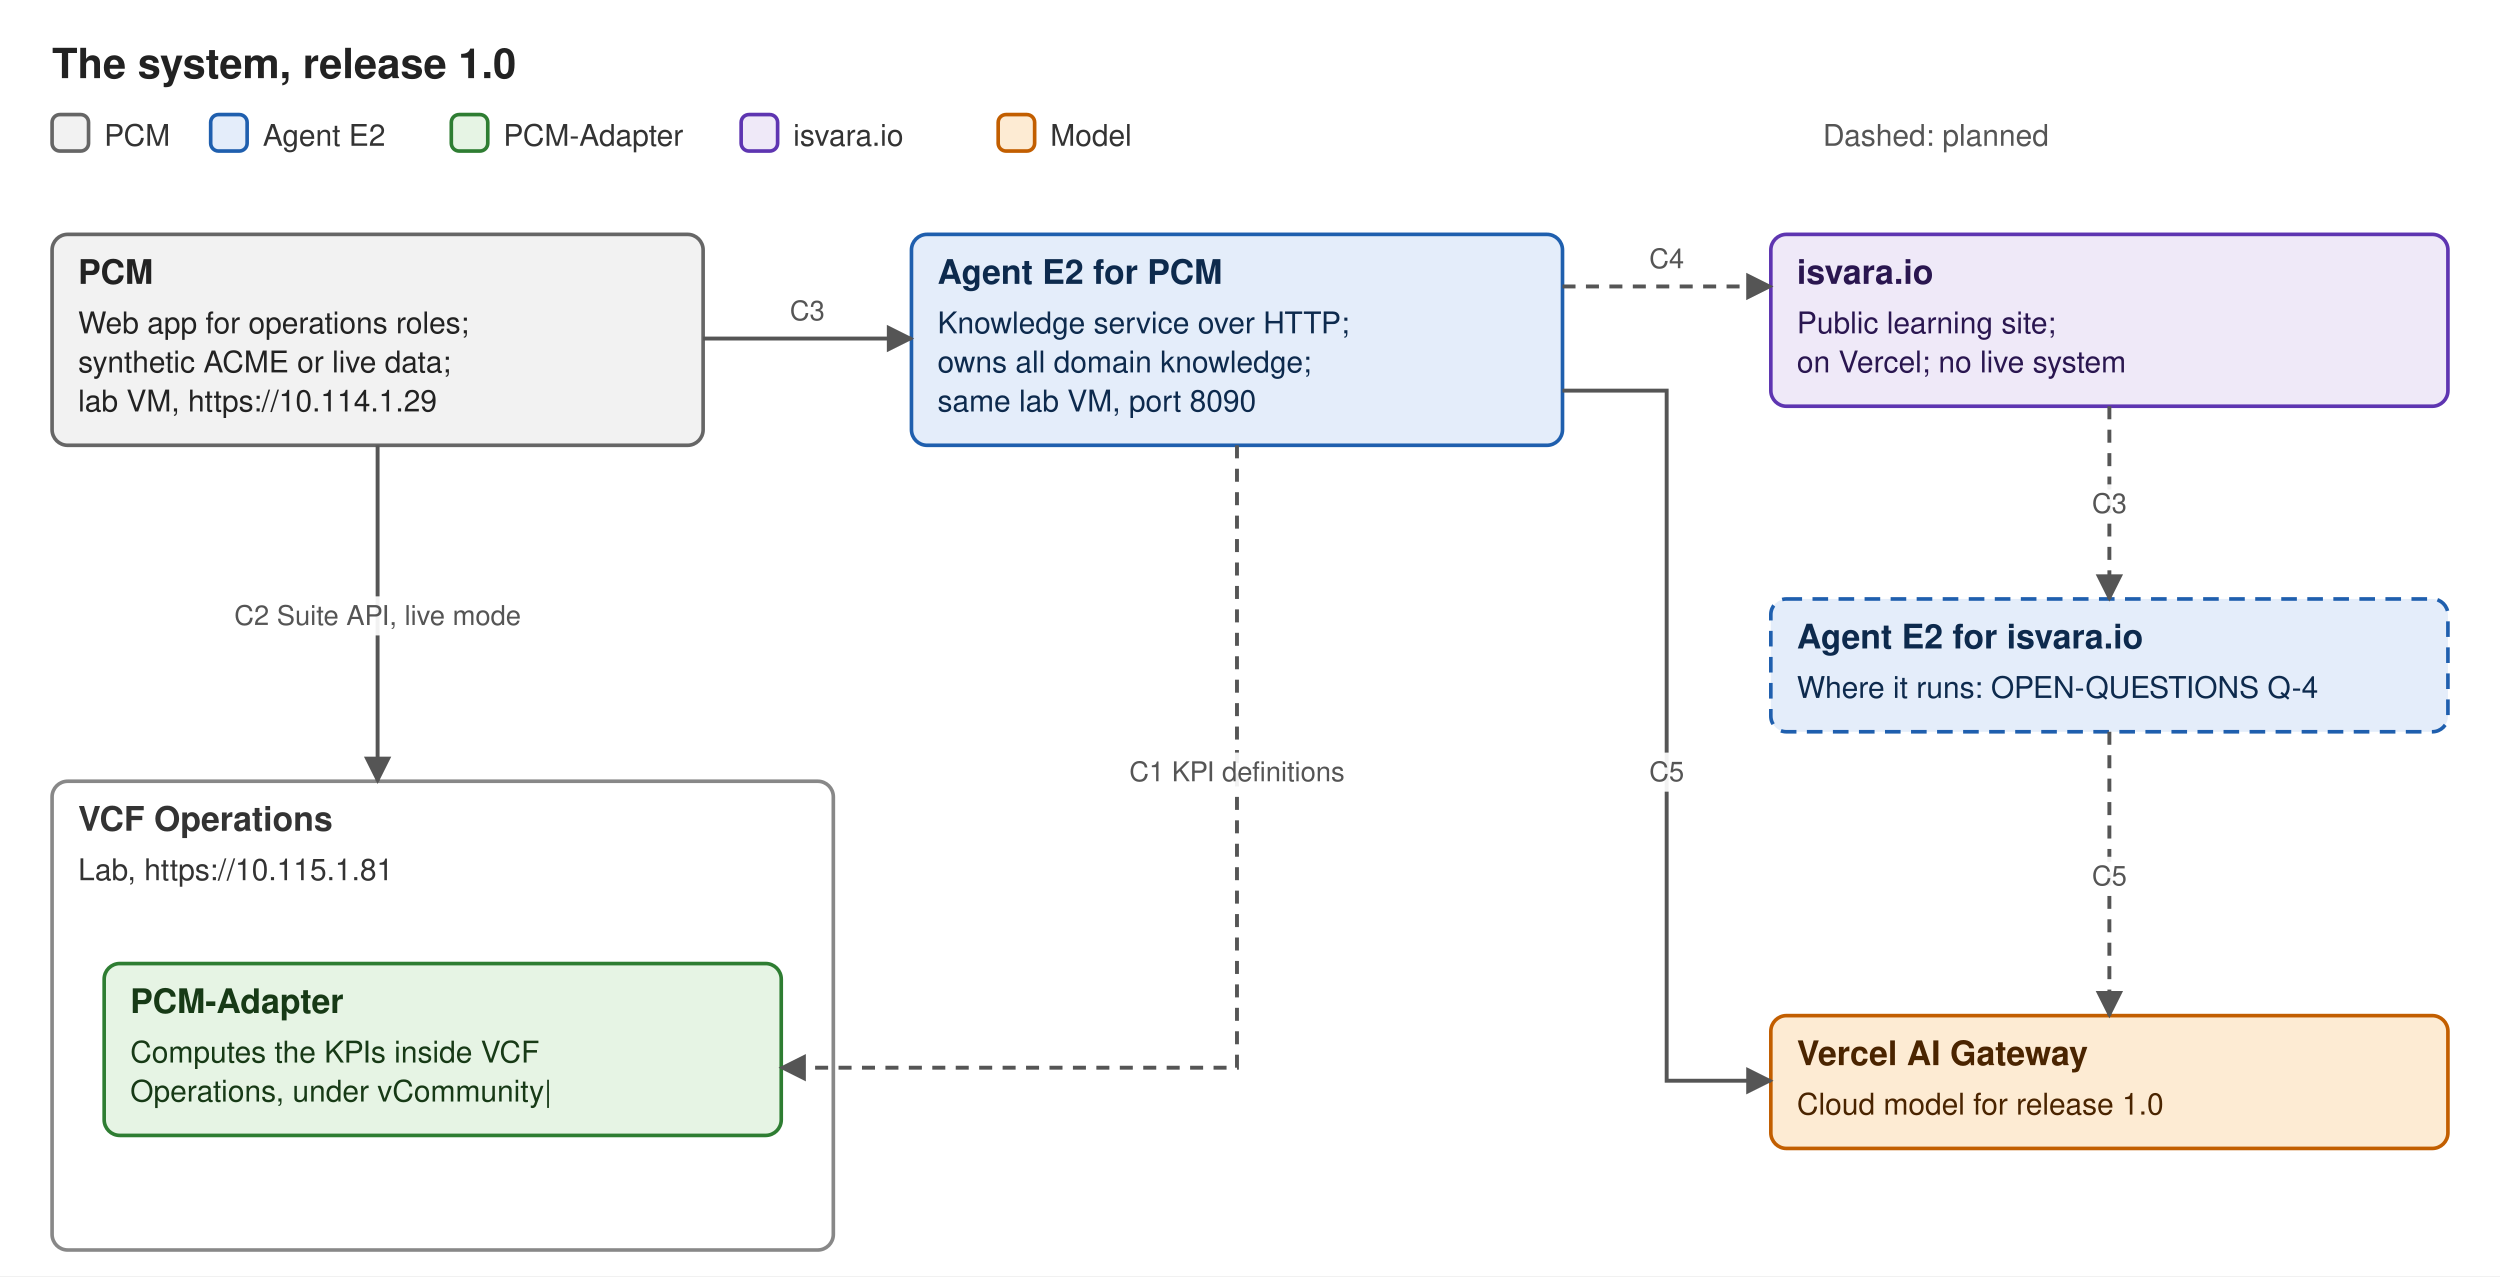
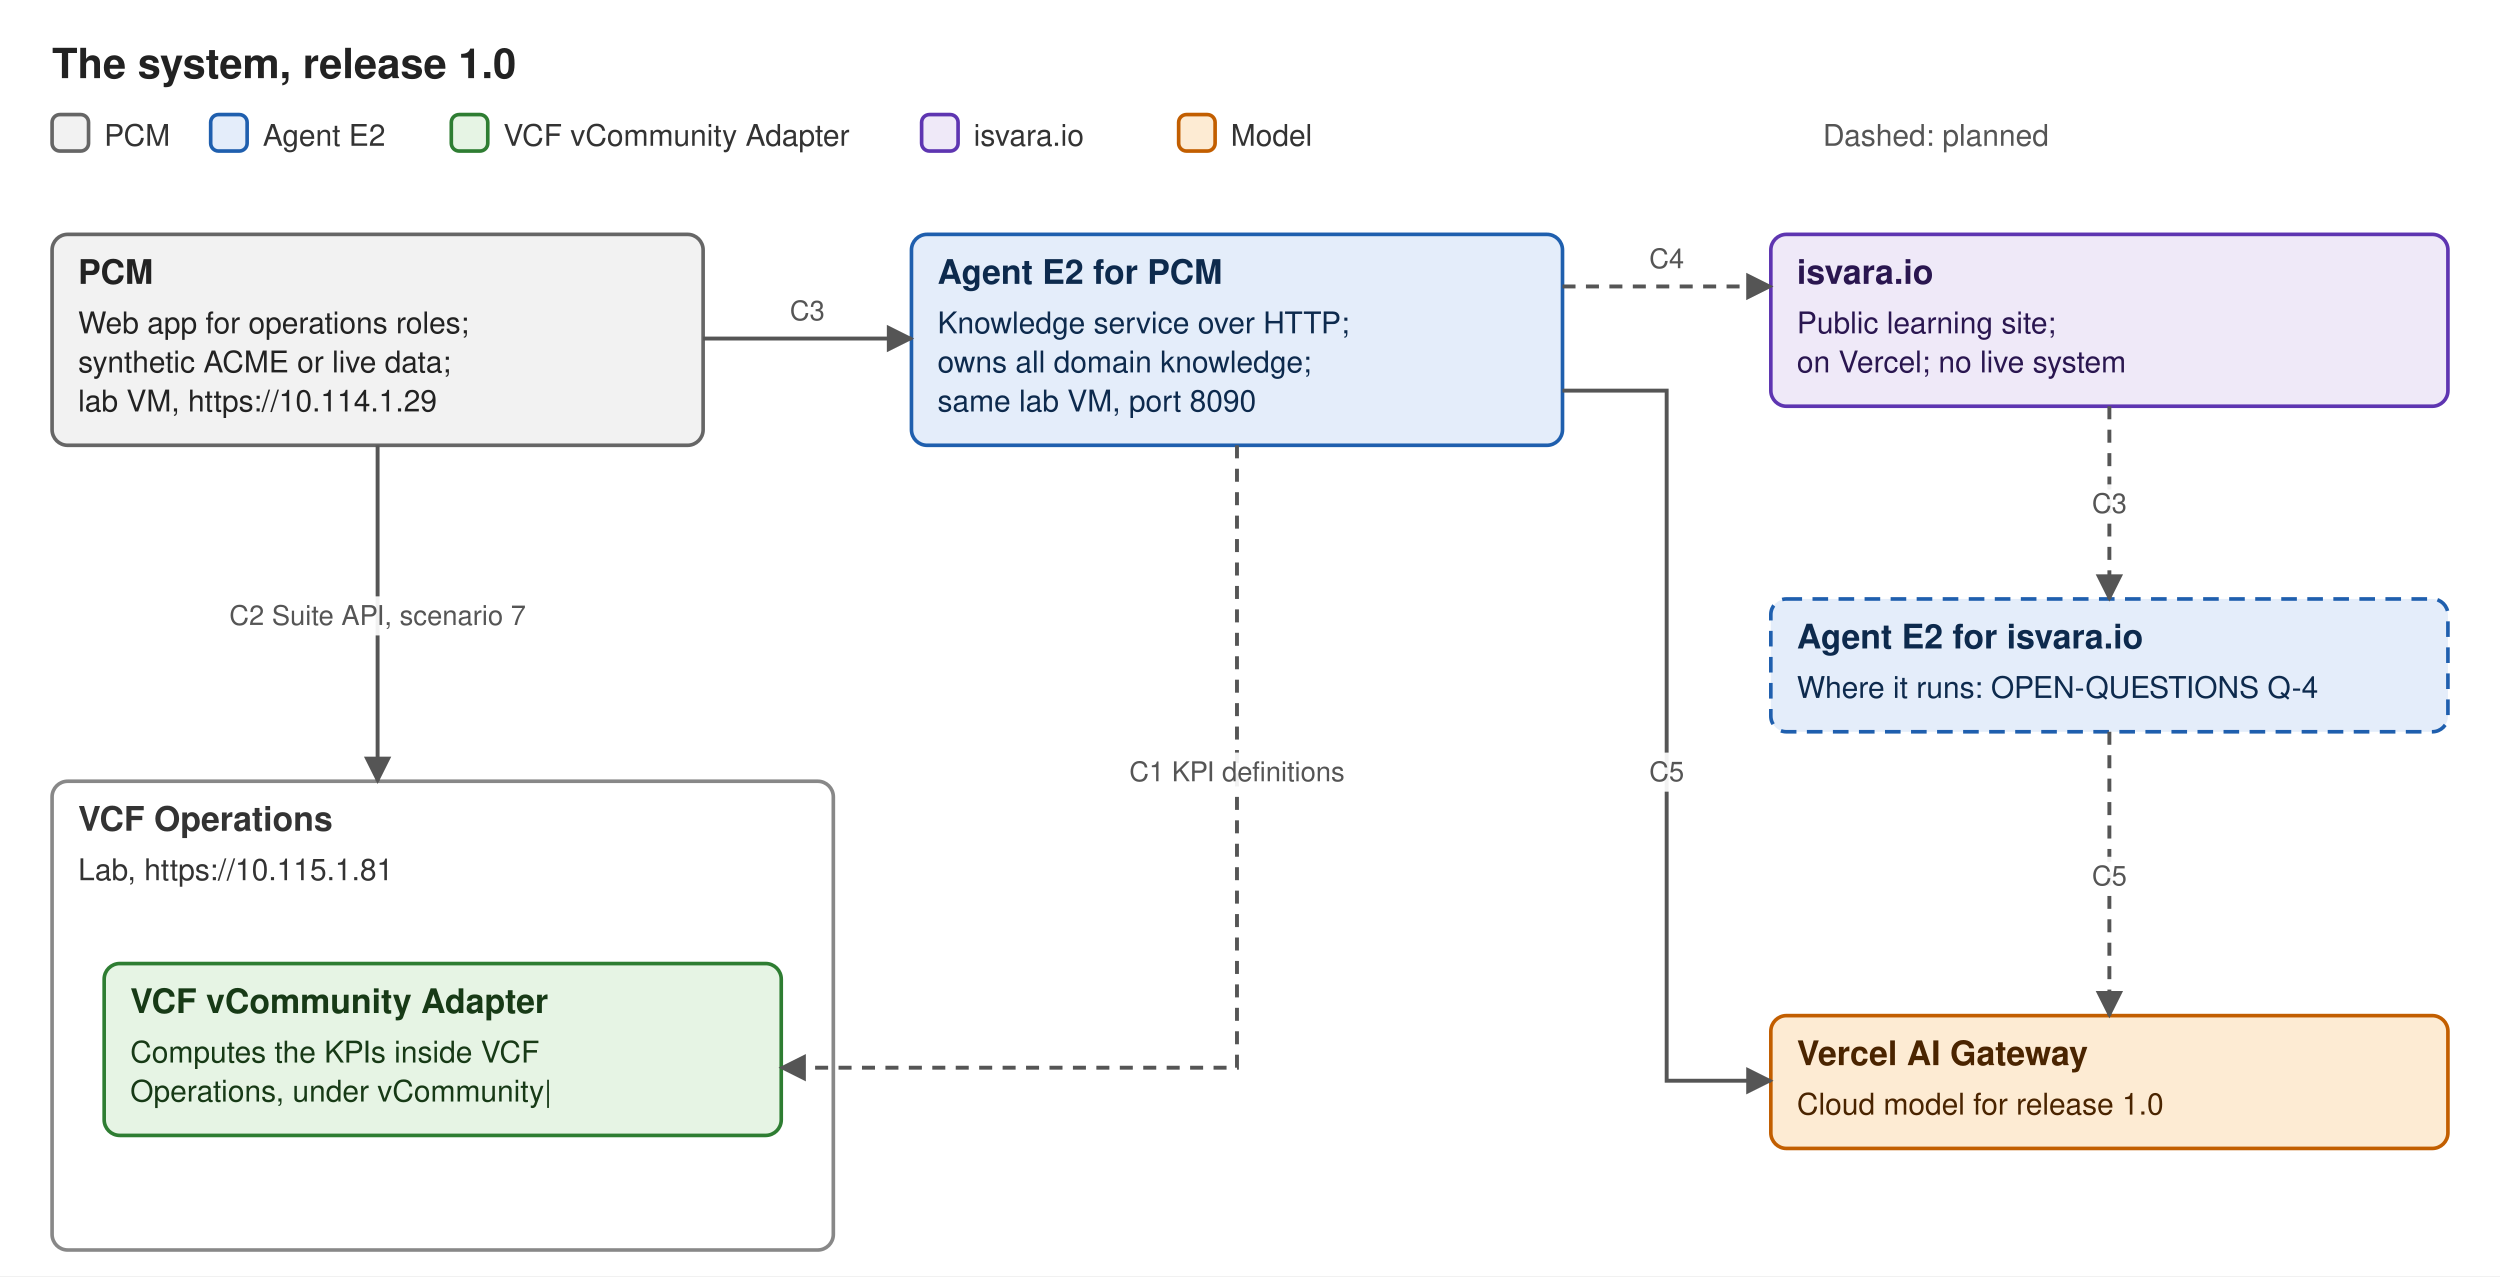
<svg xmlns="http://www.w3.org/2000/svg" width="960" height="490" viewBox="0 0 960 490" font-family="-apple-system,Segoe UI,Helvetica,Arial,sans-serif">
  <defs>
    <marker id="ah" viewBox="0 0 10 10" refX="9" refY="5" markerWidth="7" markerHeight="7" orient="auto-start-reverse">
      <path d="M0,0 L10,5 L0,10 z" fill="#555555" />
    </marker>
  </defs>
  <rect width="960" height="490" fill="#ffffff" />
  <text x="20" y="30" font-size="16" font-weight="bold" fill="#222" text-anchor="start">The system, release 1.0</text>
  <rect x="20" y="44" width="14" height="14" rx="3" fill="#f2f2f2" stroke="#666666" stroke-width="1.4" />
  <text x="40" y="56" font-size="11.5" font-weight="normal" fill="#333" text-anchor="start">PCM</text>
  <rect x="80.9" y="44" width="14" height="14" rx="3" fill="#e4edfa" stroke="#1f5fae" stroke-width="1.4" />
  <text x="100.9" y="56" font-size="11.5" font-weight="normal" fill="#333" text-anchor="start">Agent E2</text>
  <rect x="173.3" y="44" width="14" height="14" rx="3" fill="#e6f4e4" stroke="#2e7d32" stroke-width="1.4" />
-   <text x="193.3" y="56" font-size="11.5" font-weight="normal" fill="#333" text-anchor="start">PCM-Adapter</text>
-   <rect x="284.6" y="44" width="14" height="14" rx="3" fill="#efe9f8" stroke="#5e35b1" stroke-width="1.4" />
-   <text x="304.6" y="56" font-size="11.5" font-weight="normal" fill="#333" text-anchor="start">isvara.io</text>
-   <rect x="383.3" y="44" width="14" height="14" rx="3" fill="#fdebd3" stroke="#c25e00" stroke-width="1.4" />
-   <text x="403.3" y="56" font-size="11.5" font-weight="normal" fill="#333" text-anchor="start">Model</text>
+   <text x="193.3" y="56" font-size="11.5" font-weight="normal" fill="#333" text-anchor="start">VCF vCommunity Adapter</text>
+   <rect x="353.9" y="44" width="14" height="14" rx="3" fill="#efe9f8" stroke="#5e35b1" stroke-width="1.4" />
+   <text x="373.9" y="56" font-size="11.5" font-weight="normal" fill="#333" text-anchor="start">isvara.io</text>
+   <rect x="452.6" y="44" width="14" height="14" rx="3" fill="#fdebd3" stroke="#c25e00" stroke-width="1.4" />
+   <text x="472.6" y="56" font-size="11.5" font-weight="normal" fill="#333" text-anchor="start">Model</text>
  <text x="700" y="56" font-size="11.5" font-weight="normal" fill="#555" text-anchor="start">Dashed: planned</text>
  <rect x="20" y="90" width="250" height="81" rx="6" fill="#f2f2f2" stroke="#666666" stroke-width="1.4" />
  <text x="30" y="109" font-size="13" font-weight="bold" fill="#222222" text-anchor="start">PCM</text>
  <text x="30" y="128" font-size="11.5" font-weight="normal" fill="#222222" text-anchor="start">Web app for operations roles;</text>
  <text x="30" y="143" font-size="11.5" font-weight="normal" fill="#222222" text-anchor="start">synthetic ACME or live data;</text>
  <text x="30" y="158" font-size="11.5" font-weight="normal" fill="#222222" text-anchor="start">lab VM, https://10.114.1.29</text>
  <rect x="350" y="90" width="250" height="81" rx="6" fill="#e4edfa" stroke="#1f5fae" stroke-width="1.4" />
  <text x="360" y="109" font-size="13" font-weight="bold" fill="#0d2a4d" text-anchor="start">Agent E2 for PCM</text>
  <text x="360" y="128" font-size="11.5" font-weight="normal" fill="#0d2a4d" text-anchor="start">Knowledge service over HTTP;</text>
  <text x="360" y="143" font-size="11.5" font-weight="normal" fill="#0d2a4d" text-anchor="start">owns all domain knowledge;</text>
  <text x="360" y="158" font-size="11.5" font-weight="normal" fill="#0d2a4d" text-anchor="start">same lab VM, port 8090</text>
  <rect x="20" y="300" width="300" height="180" rx="6" fill="#ffffff" stroke="#888888" stroke-width="1.4" />
  <text x="30" y="319" font-size="13" font-weight="bold" fill="#333333" text-anchor="start">VCF Operations</text>
  <text x="30" y="338" font-size="11.5" font-weight="normal" fill="#333333" text-anchor="start">Lab, https://10.115.1.81</text>
  <rect x="40" y="370" width="260" height="66" rx="6" fill="#e6f4e4" stroke="#2e7d32" stroke-width="1.4" />
-   <text x="50" y="389" font-size="13" font-weight="bold" fill="#173a16" text-anchor="start">PCM-Adapter</text>
+   <text x="50" y="389" font-size="13" font-weight="bold" fill="#173a16" text-anchor="start">VCF vCommunity Adapter</text>
  <text x="50" y="408" font-size="11.5" font-weight="normal" fill="#173a16" text-anchor="start">Computes the KPIs inside VCF</text>
  <text x="50" y="423" font-size="11.5" font-weight="normal" fill="#173a16" text-anchor="start">Operations, under vCommunity|</text>
  <rect x="680" y="90" width="260" height="66" rx="6" fill="#efe9f8" stroke="#5e35b1" stroke-width="1.4" />
  <text x="690" y="109" font-size="13" font-weight="bold" fill="#2a1650" text-anchor="start">isvara.io</text>
  <text x="690" y="128" font-size="11.5" font-weight="normal" fill="#2a1650" text-anchor="start">Public learning site;</text>
  <text x="690" y="143" font-size="11.5" font-weight="normal" fill="#2a1650" text-anchor="start">on Vercel; no live system</text>
  <rect x="680" y="230" width="260" height="51" rx="6" fill="#e4edfa" stroke="#1f5fae" stroke-width="1.4" stroke-dasharray="6 4" />
  <text x="690" y="249" font-size="13" font-weight="bold" fill="#0d2a4d" text-anchor="start">Agent E2 for isvara.io</text>
  <text x="690" y="268" font-size="11.5" font-weight="normal" fill="#0d2a4d" text-anchor="start">Where it runs: OPEN-QUESTIONS Q-4</text>
  <rect x="680" y="390" width="260" height="51" rx="6" fill="#fdebd3" stroke="#c25e00" stroke-width="1.4" />
  <text x="690" y="409" font-size="13" font-weight="bold" fill="#4a2400" text-anchor="start">Vercel AI Gateway</text>
  <text x="690" y="428" font-size="11.5" font-weight="normal" fill="#4a2400" text-anchor="start">Cloud model for release 1.0</text>
  <path d="M 270 130 L 350 130" fill="none" stroke="#555555" stroke-width="1.5" marker-end="url(#ah)" />
  <rect x="300" y="112" width="20" height="15" fill="#ffffff" opacity="0.92" />
  <text x="310" y="123" font-size="10.5" font-weight="normal" fill="#555555" text-anchor="middle">C3</text>
  <path d="M 145 171 L 145 300" fill="none" stroke="#555555" stroke-width="1.5" marker-end="url(#ah)" />
-   <rect x="71" y="229" width="148" height="15" fill="#ffffff" opacity="0.92" />
-   <text x="145" y="240" font-size="10.5" font-weight="normal" fill="#555555" text-anchor="middle">C2 Suite API, live mode</text>
+   <rect x="68" y="229" width="154" height="15" fill="#ffffff" opacity="0.92" />
+   <text x="145" y="240" font-size="10.5" font-weight="normal" fill="#555555" text-anchor="middle">C2 Suite API, scenario 7</text>
  <path d="M 475 171 L 475 410 L 300 410" fill="none" stroke="#555555" stroke-width="1.5" stroke-dasharray="5 4" marker-end="url(#ah)" />
  <rect x="416" y="289" width="118" height="15" fill="#ffffff" opacity="0.92" />
  <text x="475" y="300" font-size="10.5" font-weight="normal" fill="#555555" text-anchor="middle">C1 KPI definitions</text>
  <path d="M 600 150 L 640 150 L 640 415 L 680 415" fill="none" stroke="#555555" stroke-width="1.5" marker-end="url(#ah)" />
  <rect x="630" y="289" width="20" height="15" fill="#ffffff" opacity="0.92" />
  <text x="640" y="300" font-size="10.5" font-weight="normal" fill="#555555" text-anchor="middle">C5</text>
  <path d="M 600 110 L 680 110" fill="none" stroke="#555555" stroke-width="1.5" stroke-dasharray="5 4" marker-end="url(#ah)" />
  <rect x="630" y="92" width="20" height="15" fill="#ffffff" opacity="0.92" />
  <text x="640" y="103" font-size="10.5" font-weight="normal" fill="#555555" text-anchor="middle">C4</text>
  <path d="M 810 156 L 810 230" fill="none" stroke="#555555" stroke-width="1.5" stroke-dasharray="5 4" marker-end="url(#ah)" />
  <rect x="800" y="186" width="20" height="15" fill="#ffffff" opacity="0.92" />
  <text x="810" y="197" font-size="10.5" font-weight="normal" fill="#555555" text-anchor="middle">C3</text>
  <path d="M 810 281 L 810 390" fill="none" stroke="#555555" stroke-width="1.5" stroke-dasharray="5 4" marker-end="url(#ah)" />
  <rect x="800" y="329" width="20" height="15" fill="#ffffff" opacity="0.92" />
  <text x="810" y="340" font-size="10.5" font-weight="normal" fill="#555555" text-anchor="middle">C5</text>
</svg>
